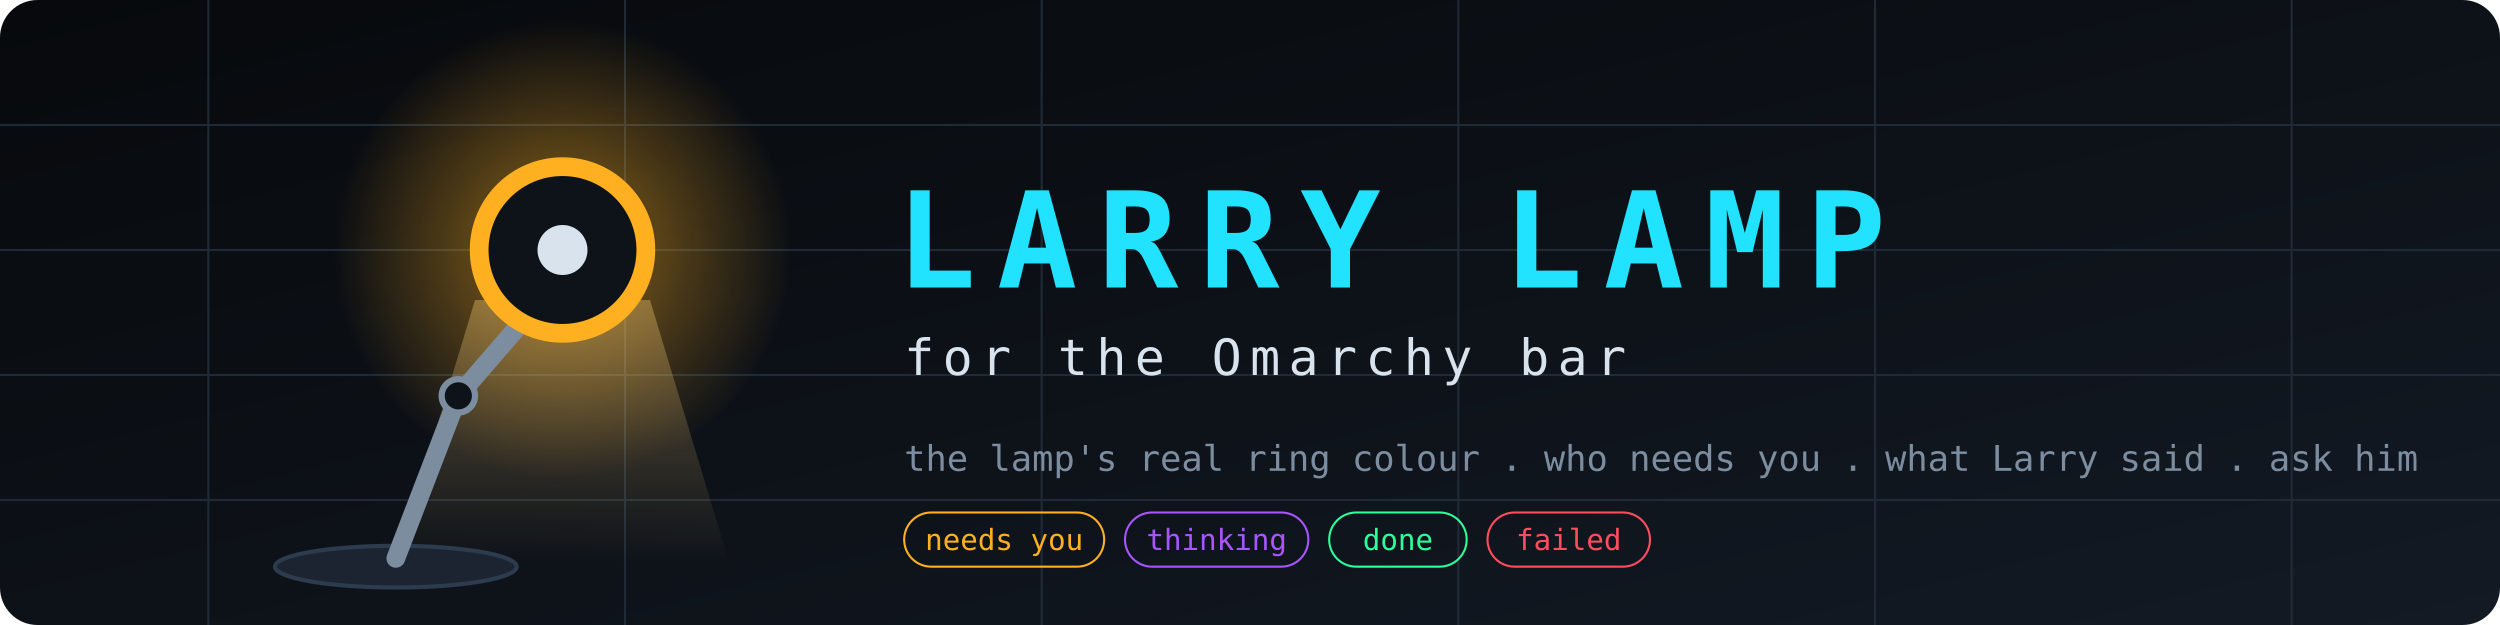
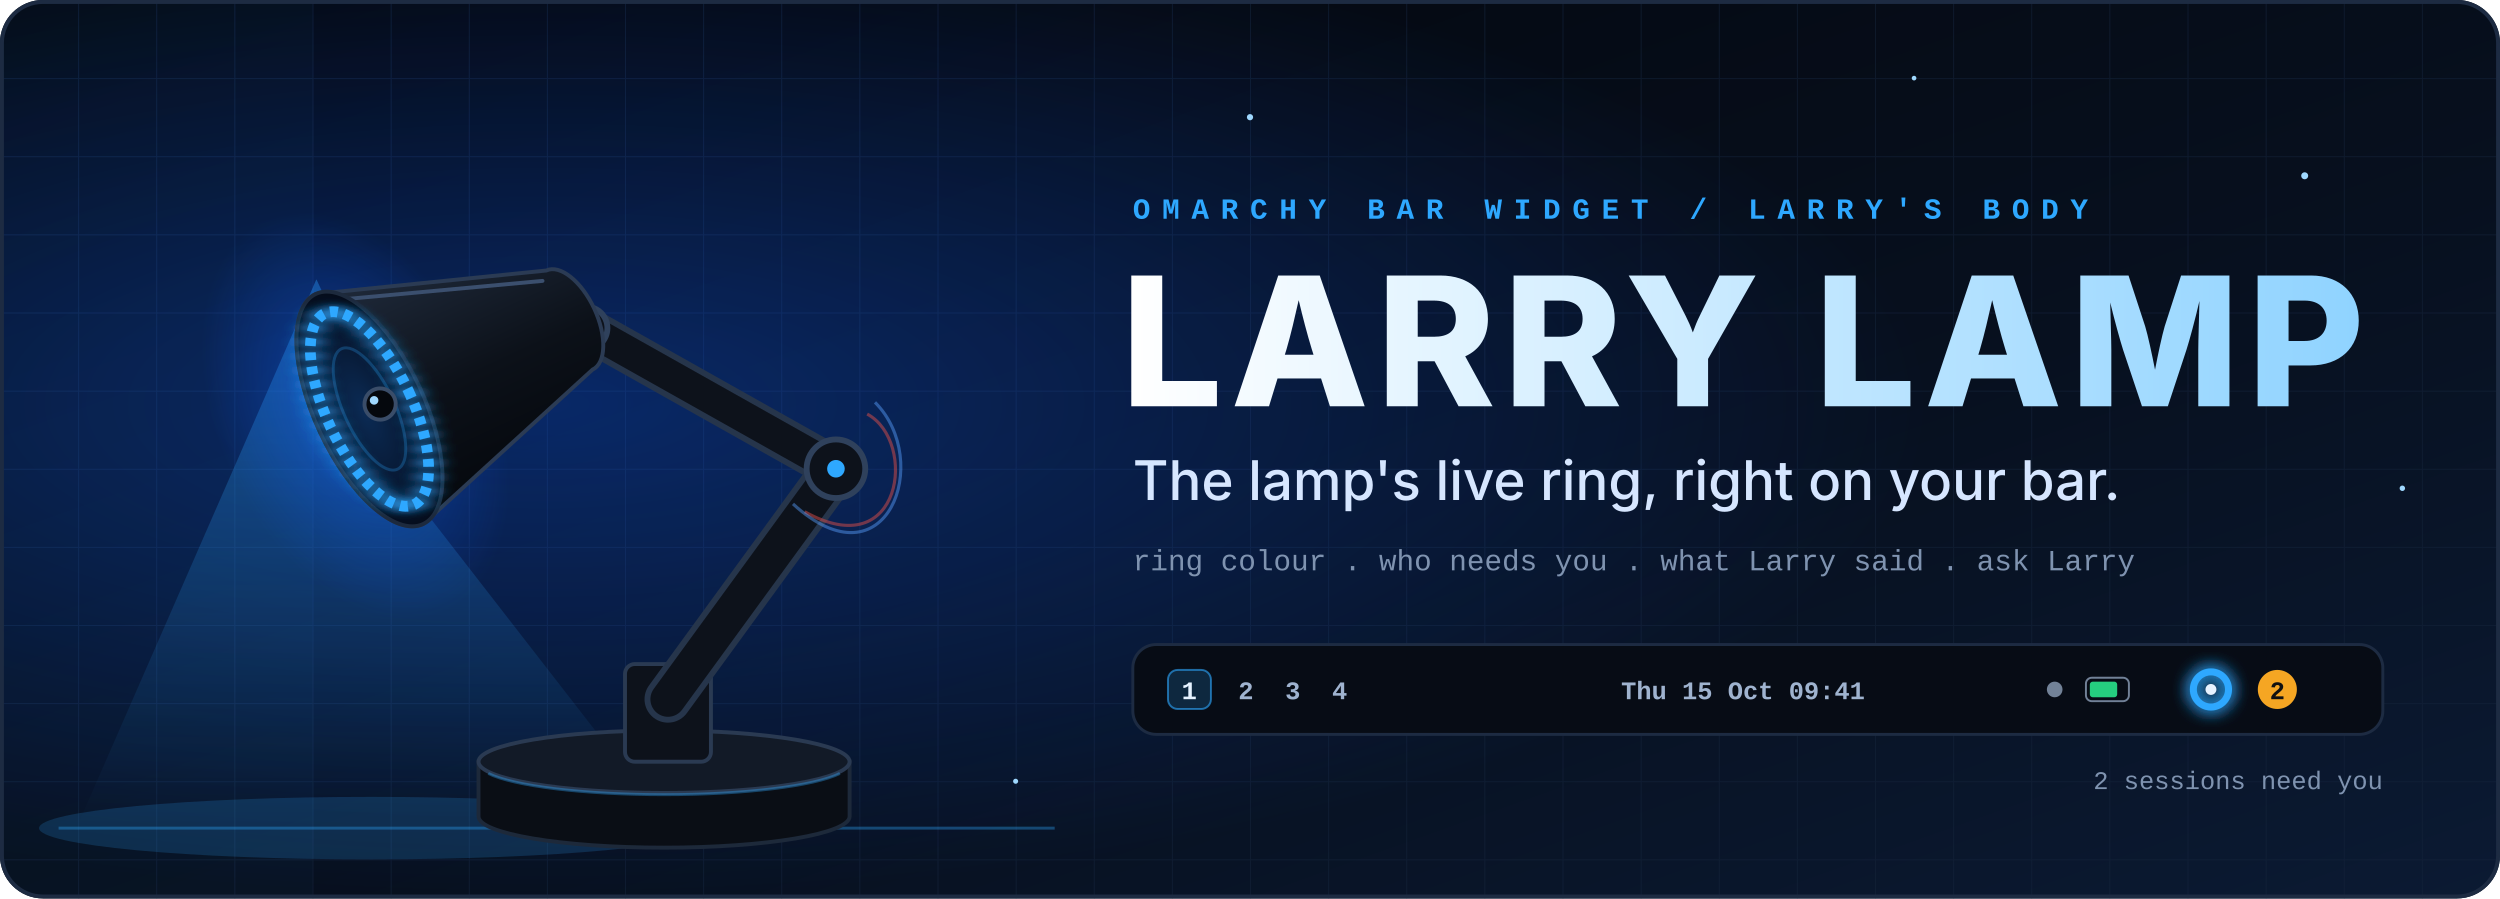
- <svg xmlns="http://www.w3.org/2000/svg" width="1200" height="300" viewBox="0 0 1200 300" role="img" aria-labelledby="t d">
+ <svg xmlns="http://www.w3.org/2000/svg" width="1280" height="460" viewBox="0 0 1280 460" role="img" aria-labelledby="t d">
  <defs>
+     <linearGradient id="hshade" x1="0" y1="0" x2="0" y2="1">
+       <stop offset="0" stop-color="#1f2a3b" />
+       <stop offset="0.55" stop-color="#0c1119" />
+       <stop offset="1" stop-color="#05080d" />
+     </linearGradient>
+     <radialGradient id="hface" cx="0.45" cy="0.5" r="0.6">
+       <stop offset="0" stop-color="#0b2b55" />
+       <stop offset="0.7" stop-color="#061227" />
+       <stop offset="1" stop-color="#03070f" />
+     </radialGradient>
+     <radialGradient id="hhalo" cx="0.5" cy="0.5" r="0.5">
+       <stop offset="0" stop-color="#2ea8ff" stop-opacity="0.75" />
+       <stop offset="0.45" stop-color="#1060ff" stop-opacity="0.25" />
+       <stop offset="1" stop-color="#1060ff" stop-opacity="0" />
+     </radialGradient>
+     <linearGradient id="hbeam" x1="0" y1="0" x2="0" y2="1">
+       <stop offset="0" stop-color="#2ea8ff" stop-opacity="0.38" />
+       <stop offset="1" stop-color="#2ea8ff" stop-opacity="0" />
+     </linearGradient>
+     <filter id="hglow" x="-60%" y="-60%" width="220%" height="220%">
+       <feGaussianBlur stdDeviation="4" result="b" />
+       <feMerge>
+         <feMergeNode in="b" />
+         <feMergeNode in="b" />
+         <feMergeNode in="SourceGraphic" />
+       </feMerge>
+     </filter>
    <linearGradient id="bg" x1="0" y1="0" x2="1" y2="1">
-       <stop offset="0" stop-color="#07090c" />
-       <stop offset="1" stop-color="#131a24" />
+       <stop offset="0" stop-color="#03050a" />
+       <stop offset="0.6" stop-color="#07101f" />
+       <stop offset="1" stop-color="#0b1a33" />
    </linearGradient>
-     <radialGradient id="glow" cx="0.5" cy="0.5" r="0.5">
-       <stop offset="0" stop-color="#ffb020" stop-opacity="0.55" />
-       <stop offset="1" stop-color="#ffb020" stop-opacity="0" />
+     <radialGradient id="room" cx="0.22" cy="0.45" r="0.55">
+       <stop offset="0" stop-color="#1060ff" stop-opacity="0.35" />
+       <stop offset="1" stop-color="#1060ff" stop-opacity="0" />
    </radialGradient>
-     <linearGradient id="beam" x1="0" y1="0" x2="0" y2="1">
-       <stop offset="0" stop-color="#ffd27a" stop-opacity="0.35" />
-       <stop offset="1" stop-color="#ffd27a" stop-opacity="0" />
+     <linearGradient id="tg" x1="0" y1="0" x2="1" y2="0">
+       <stop offset="0" stop-color="#ffffff" />
+       <stop offset="1" stop-color="#8fd3ff" />
    </linearGradient>
+     <pattern id="grid" width="40" height="40" patternUnits="userSpaceOnUse">
+       <path d="M40 0H0V40" fill="none" stroke="#14233a" stroke-width="1" />
+     </pattern>
+     <clipPath id="frame">
+       <rect width="1280" height="460" rx="22" />
+     </clipPath>
+     <style>
+       .k { font: 700 15px ui-monospace, 'SF Mono', 'JetBrains Mono', Menlo, Consolas, 'Liberation Mono', monospace; letter-spacing: 6px; fill: #2ea8ff; }
+       .big { font: 800 92px 'Inter', 'Segoe UI', 'Helvetica Neue', Helvetica, Arial, sans-serif; letter-spacing: 4px; fill: url(#tg); }
+       .sub { font: 500 28px 'Inter', 'Segoe UI', 'Helvetica Neue', Helvetica, Arial, sans-serif; fill: #d6e6ff; }
+       .m { font: 15px ui-monospace, 'SF Mono', 'JetBrains Mono', Menlo, Consolas, 'Liberation Mono', monospace; fill: #7f93b0; }
+       .bar { font: 600 13px ui-monospace, 'SF Mono', 'JetBrains Mono', Menlo, Consolas, 'Liberation Mono', monospace; fill: #9fb3cf; }
+       .tw { animation: tw 3.2s ease-in-out infinite; }
+       @keyframes tw { 0%,100% { opacity: .15; } 50% { opacity: .9; } }
+       .scan { animation: scan 6s linear infinite; }
+       @keyframes scan { from { transform: translateX(-300px); } to { transform: translateX(1400px); } }
+     </style>
  </defs>
-   <rect width="1200" height="300" rx="18" fill="url(#bg)" />
-   <g stroke="#1f2a36" stroke-width="1">
-     <path d="M0 60H1200M0 120H1200M0 180H1200M0 240H1200" />
-     <path d="M100 0V300M300 0V300M500 0V300M700 0V300M900 0V300M1100 0V300" />
+   <g clip-path="url(#frame)">
+     <rect width="1280" height="460" fill="url(#bg)" />
+     <rect width="1280" height="460" fill="url(#grid)" opacity="0.55" />
+     <rect width="1280" height="460" fill="url(#room)">
+       <animate attributeName="opacity" values="1;0.6;1" dur="2.8s" repeatCount="indefinite" />
+     </rect>
+     <rect class="scan" x="0" y="0" width="160" height="460" fill="#2ea8ff" opacity="0.035" />
+     <circle class="tw" cx="640" cy="60" r="1.6" fill="#9fd8ff" />
+     <circle class="tw" style="animation-delay:.8s" cx="1180" cy="90" r="1.8" fill="#9fd8ff" />
+     <circle class="tw" style="animation-delay:1.6s" cx="980" cy="40" r="1.2" fill="#9fd8ff" />
+     <circle class="tw" style="animation-delay:2.2s" cx="1230" cy="250" r="1.4" fill="#9fd8ff" />
+     <circle class="tw" style="animation-delay:1.1s" cx="520" cy="400" r="1.3" fill="#9fd8ff" />
+     <line x1="30" y1="424" x2="540" y2="424" stroke="#2ea8ff" stroke-opacity="0.35" stroke-width="1.5" />
+     <g transform="translate(110 40)">
+       <g>
+         <path d="M52 103 L-70 382 L232 382 L107 221 Z" fill="url(#hbeam)">
+           <animate attributeName="opacity" values="1;0.55;1" dur="2.8s" repeatCount="indefinite" />
+         </path>
+         <ellipse cx="80" cy="384" rx="170" ry="16" fill="#2ea8ff" opacity="0.18" />
+         <path d="M135 350 V378 A95 16 0 0 0 325 378 V350 Z" fill="#0a0e15" stroke="#1d293a" stroke-width="2" />
+         <ellipse cx="230" cy="350" rx="95" ry="16" fill="#121a27" stroke="#2a3a52" stroke-width="2" />
+         <path d="M140 356 A95 16 0 0 0 320 356" fill="none" stroke="#2ea8ff" stroke-opacity="0.35" stroke-width="1.5" />
+         <rect x="210" y="300" width="44" height="50" rx="5" fill="#0d121b" stroke="#2a3a52" stroke-width="2" />
+         <circle cx="232" cy="318" r="7" fill="#05080d" stroke="#3a4d69" stroke-width="2" />
+         <path d="M232 318 L318 200" stroke="#26354b" stroke-width="24" stroke-linecap="round" />
+         <path d="M232 318 L318 200" stroke="#0d121b" stroke-width="18" stroke-linecap="round" />
+         <path d="M318 200 L190 128" stroke="#26354b" stroke-width="22" stroke-linecap="round" />
+         <path d="M318 200 L190 128" stroke="#0d121b" stroke-width="16" stroke-linecap="round" />
+         <path d="M302 222 C352 250 360 186 334 172" fill="none" stroke="#c94a4a" stroke-opacity="0.55" stroke-width="1.6" />
+         <path d="M296 218 C344 262 368 196 338 166" fill="none" stroke="#5aa0ff" stroke-opacity="0.45" stroke-width="1.6" />
+         <circle cx="318" cy="200" r="15" fill="#0d121b" stroke="#2f415c" stroke-width="3" />
+         <circle cx="318" cy="200" r="4.5" fill="#2ea8ff">
+           <animate attributeName="opacity" values="1;0.3;1" dur="1.4s" repeatCount="indefinite" />
+         </circle>
+         <circle cx="190" cy="128" r="11" fill="#0d121b" stroke="#2f415c" stroke-width="3" />
+         <g transform="rotate(-25 186 124)">
+           <animateTransform attributeName="transform" type="rotate" values="-25 186 124;-19 186 124;-25 186 124;-25 186 124" keyTimes="0;0.25;0.5;1" dur="7s" repeatCount="indefinite" />
+           <ellipse cx="62" cy="120" rx="70" ry="110" fill="url(#hhalo)">
+             <animate attributeName="opacity" values="1;0.45;1" dur="2.8s" repeatCount="indefinite" />
+           </ellipse>
+           <path d="M182 94 L70 55 A28 65 0 0 0 70 185 L182 150 A14 28 0 0 0 182 94 Z" fill="url(#hshade)" stroke="#2b3b54" stroke-width="2" />
+           <path d="M178 98 L72 60" stroke="#3b4f6e" stroke-width="2" stroke-linecap="round" />
+           <ellipse cx="70" cy="120" rx="28" ry="65" fill="url(#hface)" stroke="#1d2a3d" stroke-width="2" />
+           <ellipse cx="70" cy="120" rx="22" ry="54" fill="none" stroke="#2ea8ff" stroke-width="5.5" stroke-dasharray="4 3.3" filter="url(#hglow)">
+             <animate attributeName="stroke-dashoffset" values="0;-14.6" dur="1.6s" repeatCount="indefinite" />
+             <animate attributeName="stroke-opacity" values="1;0.5;1" dur="2.8s" repeatCount="indefinite" />
+           </ellipse>
+           <ellipse cx="70" cy="120" rx="13" ry="34" fill="none" stroke="#2ea8ff" stroke-opacity="0.25" stroke-width="1.5" />
+           <circle cx="76" cy="120" r="8" fill="#05080d" stroke="#3a4d69" stroke-width="2" />
+           <circle cx="74" cy="117" r="2.2" fill="#9fd8ff" />
+         </g>
+       </g>
+     </g>
+     <text x="580" y="112" class="k">OMARCHY BAR WIDGET  /  LARRY'S BODY</text>
+     <text x="574" y="208" class="big">LARRY LAMP</text>
+     <text x="580" y="256" class="sub">The lamp's live ring, right on your bar.</text>
+     <text x="580" y="292" class="m">ring colour  .  who needs you  .  what Larry said  .  ask Larry</text>
+     <rect x="580" y="330" width="640" height="46" rx="12" fill="#070c15" stroke="#1d2b42" stroke-width="1.5" />
+     <g class="bar">
+       <rect x="598" y="343" width="22" height="20" rx="5" fill="#2ea8ff" fill-opacity="0.18" stroke="#2ea8ff" stroke-opacity="0.6" />
+       <text x="605" y="358" fill="#e6f2ff">1</text>
+       <text x="634" y="358">2</text>
+       <text x="658" y="358">3</text>
+       <text x="682" y="358">4</text>
+       <text x="830" y="358">Thu 15 Oct  09:41</text>
+       <circle cx="1052" cy="353" r="4" fill="#9fb3cf" opacity="0.7" />
+       <rect x="1068" y="347" width="22" height="12" rx="3" fill="none" stroke="#9fb3cf" stroke-opacity="0.7" />
+       <rect x="1070" y="349" width="14" height="8" rx="1.5" fill="#2dff9a" fill-opacity="0.8" />
+     </g>
+     <circle cx="1132" cy="353" r="9" fill="none" stroke="#2ea8ff" stroke-width="3.6" filter="url(#hglow)">
+       <animate attributeName="opacity" values="1;0.45;1" dur="2.8s" repeatCount="indefinite" />
+     </circle>
+     <circle cx="1132" cy="353" r="2.8" fill="#e6f2ff" />
+     <circle cx="1166" cy="353" r="10" fill="#f5a623">
+       <animate attributeName="r" values="10;11.2;10" dur="1.4s" repeatCount="indefinite" />
+     </circle>
+     <text x="1166" y="358" text-anchor="middle" style="font: 800 13px ui-monospace, 'SF Mono', 'JetBrains Mono', Menlo, Consolas, 'Liberation Mono', monospace; fill: #111;">2</text>
+     <text x="1220" y="404" text-anchor="end" class="m" style="font-size:13px">2 sessions need you</text>
  </g>
-   <g transform="translate(150 40)">
-     <circle cx="120" cy="80" r="110" fill="url(#glow)" />
-     <path d="M78 104 L40 230 L200 230 L162 104 Z" fill="url(#beam)" />
-     <ellipse cx="40" cy="232" rx="58" ry="10" fill="#1b2430" stroke="#2c3b4d" stroke-width="2" />
-     <path d="M40 228 L70 150 L120 92" fill="none" stroke="#7d8da0" stroke-width="9" stroke-linecap="round" stroke-linejoin="round" />
-     <circle cx="70" cy="150" r="8" fill="#0e1319" stroke="#7d8da0" stroke-width="3" />
-     <circle cx="120" cy="80" r="40" fill="#0e1319" stroke="#ffb020" stroke-width="9">
-       <animate attributeName="stroke-opacity" values="1;0.45;1" dur="2.8s" repeatCount="indefinite" />
-     </circle>
-     <circle cx="120" cy="80" r="12" fill="#d8e3ee" />
-   </g>
-   <text x="430" y="138" font-family="JetBrains Mono, ui-monospace, monospace" font-size="64" font-weight="700" letter-spacing="10" fill="#22e3ff">LARRY LAMP</text>
-   <text x="434" y="180" font-family="JetBrains Mono, ui-monospace, monospace" font-size="24" letter-spacing="4" fill="#d8e3ee">for the Omarchy bar</text>
-   <text x="434" y="226" font-family="JetBrains Mono, ui-monospace, monospace" font-size="17" fill="#7d8da0">the lamp's real ring colour . who needs you . what Larry said . ask him</text>
-   <g font-family="JetBrains Mono, ui-monospace, monospace" font-size="14">
-     <rect x="434" y="246" width="96" height="26" rx="13" fill="none" stroke="#ffb020" />
-     <text x="482" y="264" text-anchor="middle" fill="#ffb020">needs you</text>
-     <rect x="540" y="246" width="88" height="26" rx="13" fill="none" stroke="#a855ff" />
-     <text x="584" y="264" text-anchor="middle" fill="#a855ff">thinking</text>
-     <rect x="638" y="246" width="66" height="26" rx="13" fill="none" stroke="#2dff9a" />
-     <text x="671" y="264" text-anchor="middle" fill="#2dff9a">done</text>
-     <rect x="714" y="246" width="78" height="26" rx="13" fill="none" stroke="#ff4d5e" />
-     <text x="753" y="264" text-anchor="middle" fill="#ff4d5e">failed</text>
-   </g>
+   <rect x="1" y="1" width="1278" height="458" rx="21" fill="none" stroke="#1d2b42" stroke-width="2" />
</svg>
